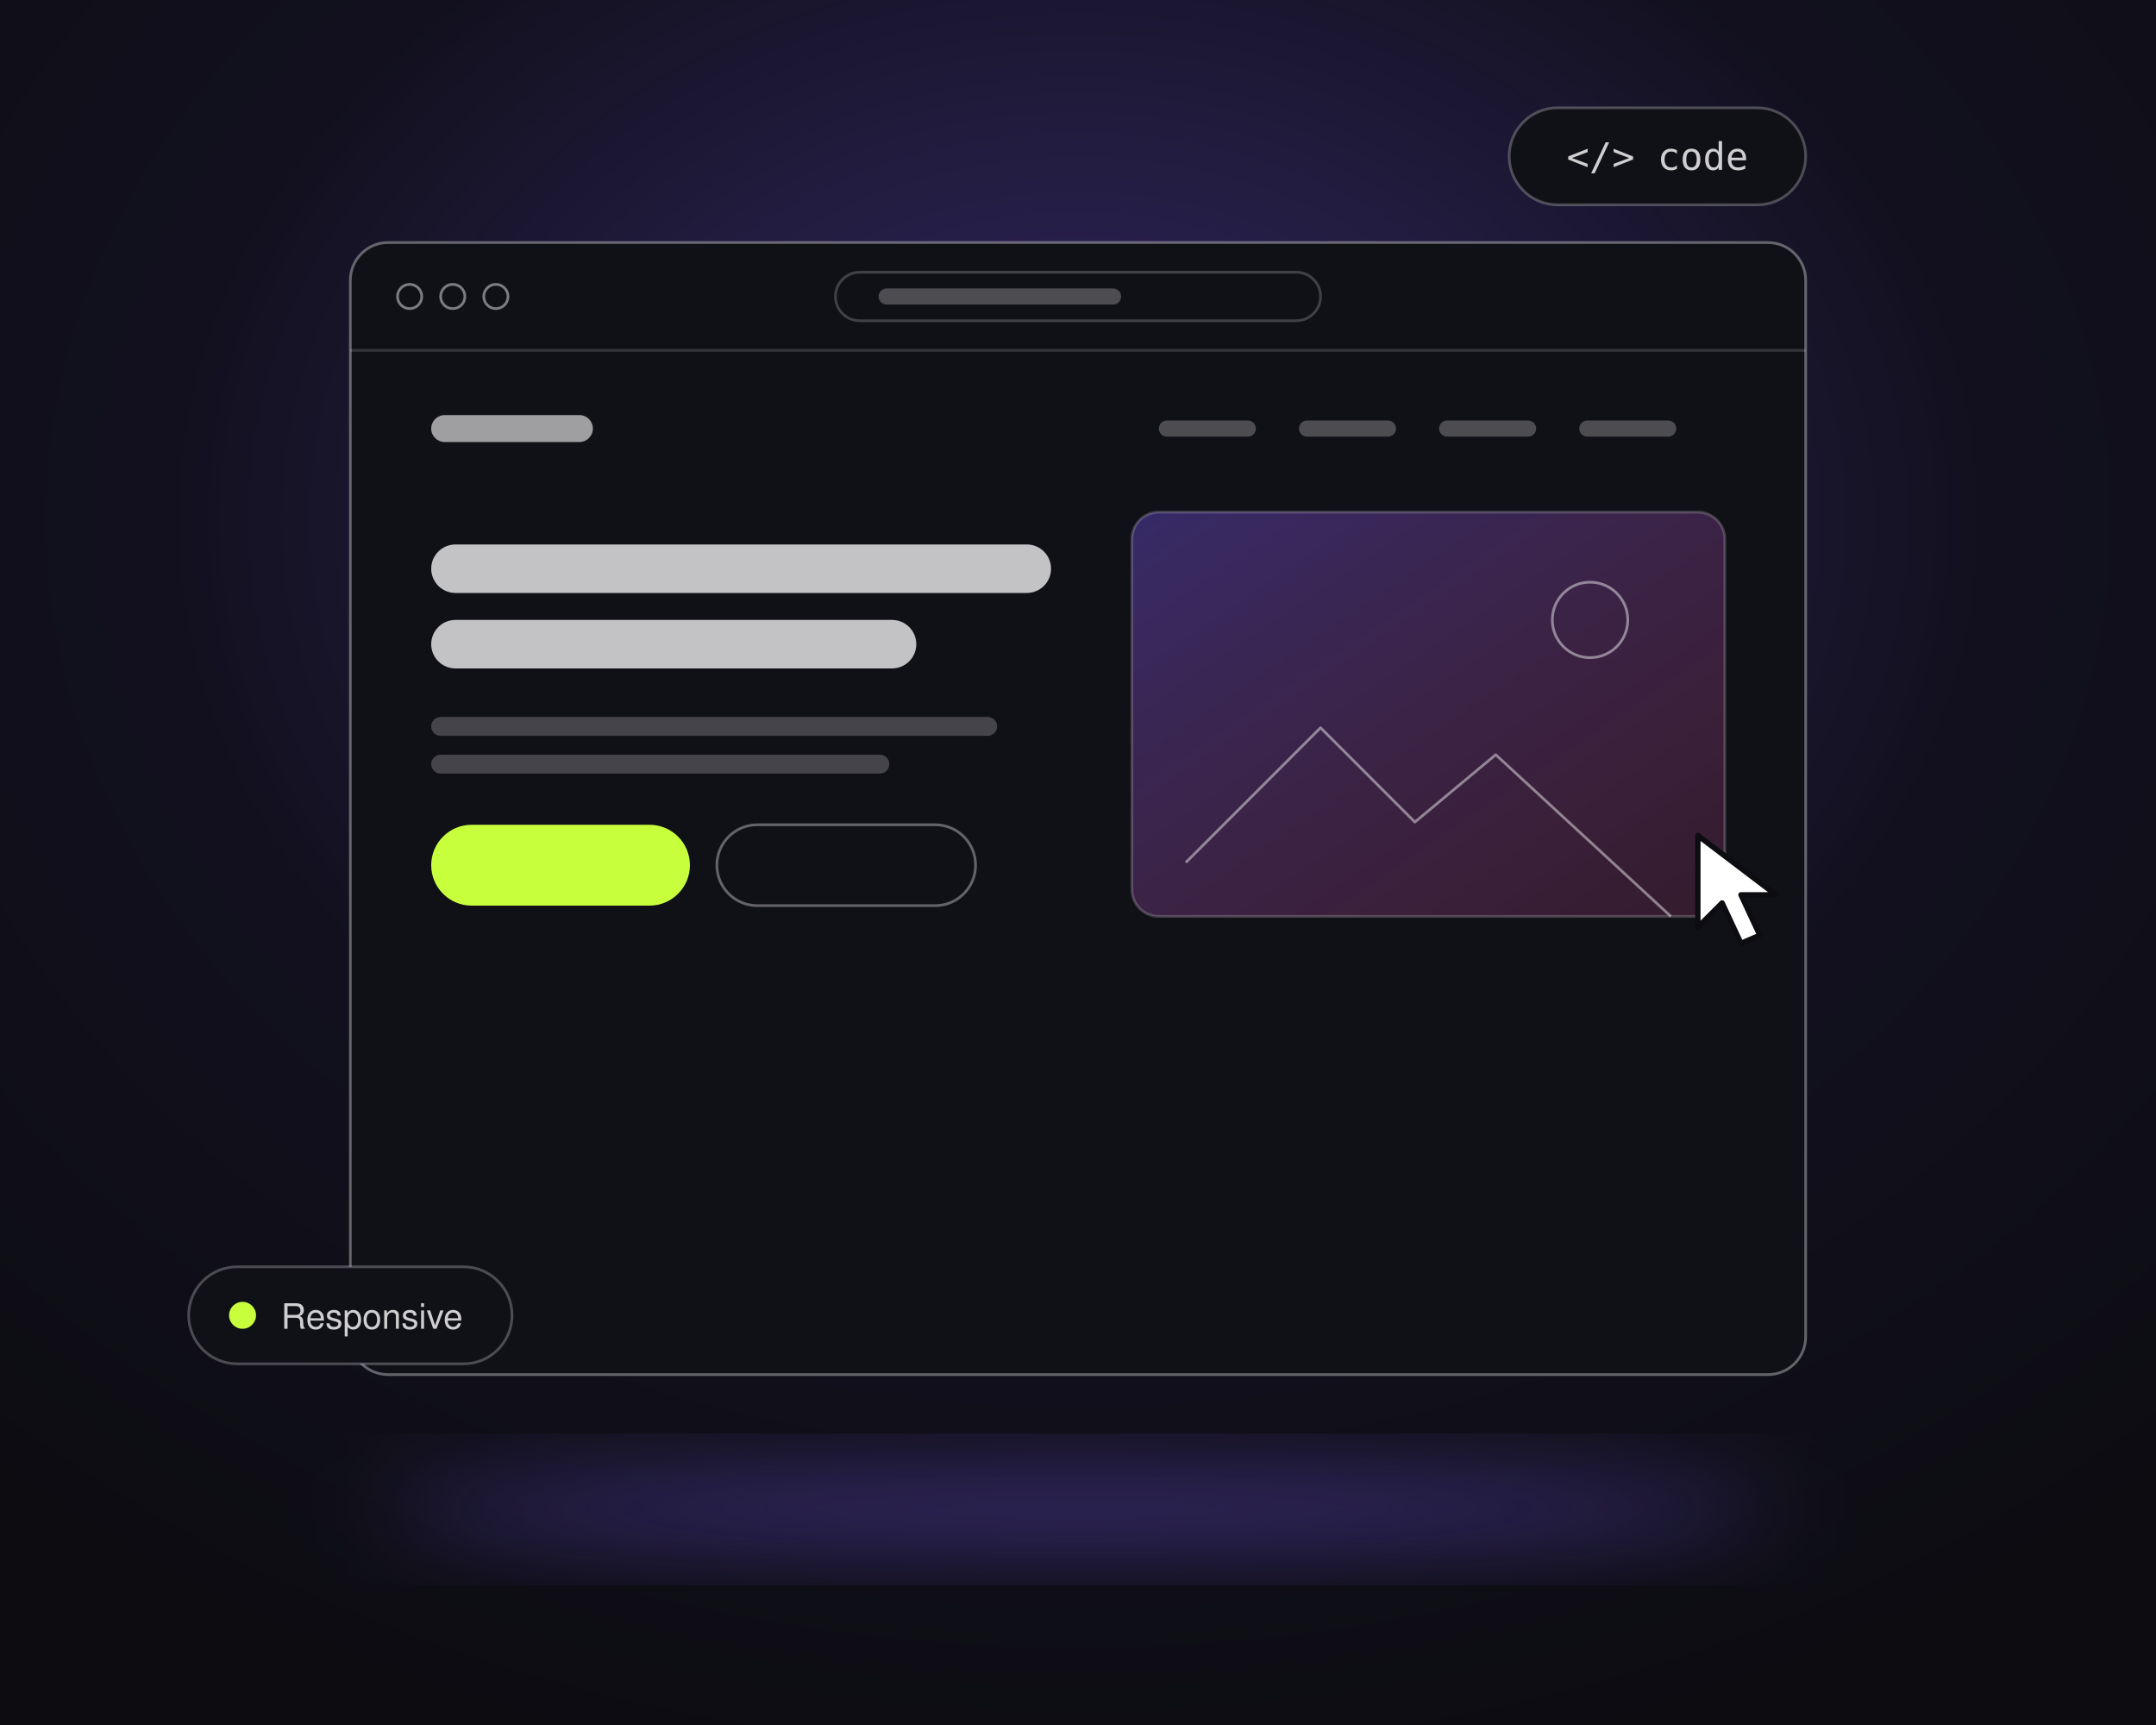
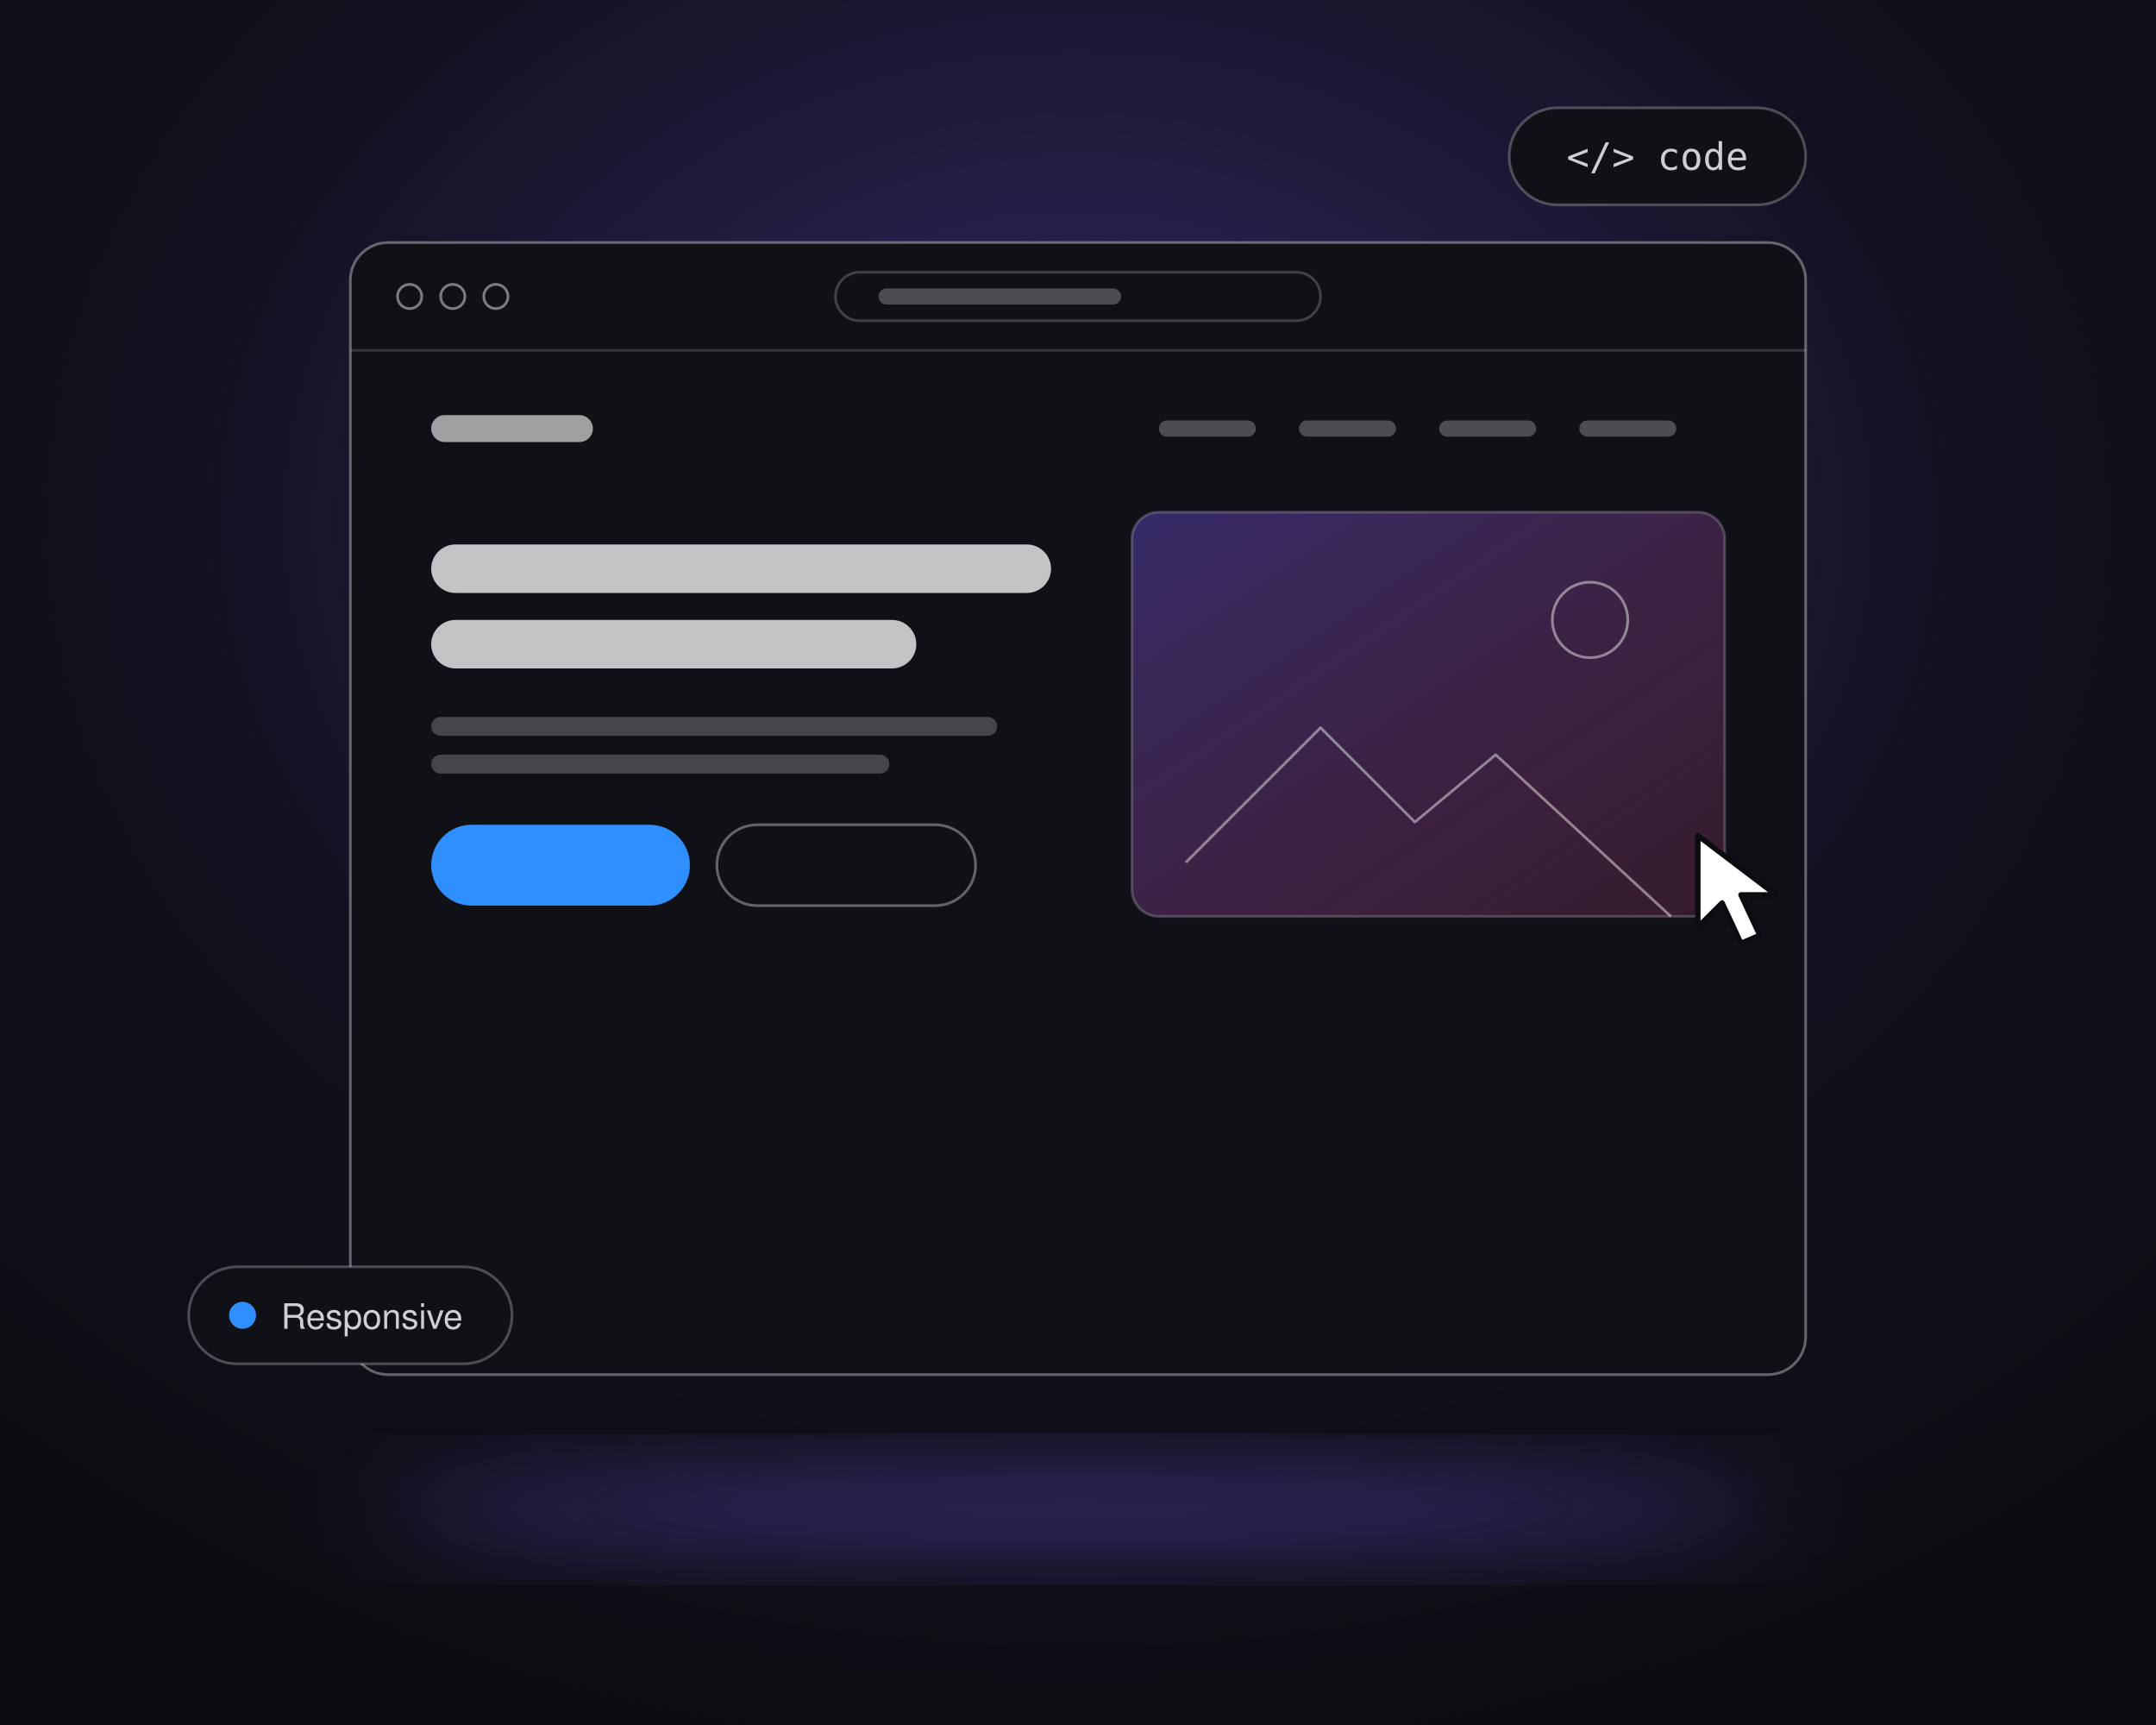
<svg xmlns="http://www.w3.org/2000/svg" viewBox="0 0 800 640">
  <defs>
    <radialGradient id="glow" cx="0.5" cy="0.3" r=".75">
      <stop offset="0" stop-color="#7b5cff" stop-opacity=".35" />
      <stop offset=".55" stop-color="#7b5cff" stop-opacity=".06" />
      <stop offset="1" stop-color="#7b5cff" stop-opacity="0" />
    </radialGradient>
    <linearGradient id="img" x1="0" y1="0" x2="1" y2="1">
      <stop offset="0" stop-color="#7b5cff" stop-opacity=".35" />
      <stop offset="1" stop-color="#ff5ca8" stop-opacity=".15" />
    </linearGradient>
    <filter id="blur" x="-50%" y="-50%" width="200%" height="200%">
      <feGaussianBlur stdDeviation="18" />
    </filter>
  </defs>
  <rect width="800" height="640" fill="#0c0c11" />
  <rect width="800" height="640" fill="url(#glow)" />
  <ellipse cx="400" cy="560" rx="260" ry="14" fill="#7b5cff" opacity=".4" filter="url(#blur)" />
  <rect x="130" y="90" width="540" height="420" rx="14" fill="#101017" stroke="#fff" stroke-opacity=".35" />
  <line x1="130" y1="130" x2="670" y2="130" stroke="#fff" fill="none" stroke-opacity=".15" />
  <circle cx="152" cy="110" r="4.5" stroke="#fff" fill="none" stroke-opacity=".45" />
  <circle cx="168" cy="110" r="4.5" stroke="#fff" fill="none" stroke-opacity=".45" />
  <circle cx="184" cy="110" r="4.5" stroke="#fff" fill="none" stroke-opacity=".45" />
  <rect x="310" y="101" width="180" height="18" rx="9" stroke="#fff" fill="none" stroke-opacity=".2" />
  <rect x="326" y="107" width="90" height="6" rx="3.0" fill="#fff" fill-opacity="0.25" />
  <rect x="160" y="154" width="60" height="10" rx="5.0" fill="#fff" fill-opacity="0.6" />
  <rect x="430" y="156" width="36" height="6" rx="3.0" fill="#fff" fill-opacity="0.25" />
  <rect x="482" y="156" width="36" height="6" rx="3.0" fill="#fff" fill-opacity="0.25" />
  <rect x="534" y="156" width="36" height="6" rx="3.0" fill="#fff" fill-opacity="0.25" />
  <rect x="586" y="156" width="36" height="6" rx="3.0" fill="#fff" fill-opacity="0.25" />
  <rect x="160" y="202" width="230" height="18" rx="9" fill="#fff" fill-opacity=".75">
    <animate attributeName="width" dur="8s" repeatCount="indefinite" keyTimes="0;0.02;0.10;.92;1" values="18;18;230;230;18" />
  </rect>
  <rect x="160" y="230" width="180" height="18" rx="9" fill="#fff" fill-opacity=".75">
    <animate attributeName="width" dur="8s" repeatCount="indefinite" keyTimes="0;0.10;0.18;.92;1" values="18;18;180;180;18" />
  </rect>
  <rect x="160" y="266" width="210" height="7" rx="3.5" fill="#fff" fill-opacity="0.22" />
  <rect x="160" y="280" width="170" height="7" rx="3.5" fill="#fff" fill-opacity="0.22" />
-   <rect x="160" y="306" width="96" height="30" rx="15" fill="#c8ff3d">
+   <rect x="160" y="306" width="96" height="30" rx="15" fill="#2f8fff">
    <animate attributeName="fill-opacity" dur="8s" repeatCount="indefinite" keyTimes="0;.2;.28;.92;1" values="0;0;1;1;0" />
  </rect>
  <rect x="266" y="306" width="96" height="30" rx="15" stroke="#fff" fill="none" stroke-opacity=".35" />
  <rect x="420" y="190" width="220" height="150" rx="10" fill="url(#img)" stroke="#fff" stroke-opacity=".2" />
  <path d="M440 320 l50 -50 35 35 30 -25 65 60" stroke="#fff" fill="none" stroke-opacity=".45" stroke-linejoin="round" />
  <circle cx="590" cy="230" r="14" stroke="#fff" fill="none" stroke-opacity=".45" />
  <g opacity=".0">
    <animate attributeName="opacity" dur="8s" repeatCount="indefinite" keyTimes="0;0.30;0.38;.92;1" values="0;0;1;1;0" />
    <rect x="160" y="380" width="150" height="100" rx="10" stroke="#fff" fill="none" stroke-opacity=".18" />
    <circle cx="182" cy="404" r="9" stroke="#fff" fill="none" stroke-opacity=".35" />
    <rect x="176" y="430" width="90" height="7" rx="3.5" fill="#fff" fill-opacity="0.4" />
    <rect x="176" y="446" width="110" height="6" rx="3.0" fill="#fff" fill-opacity="0.18" />
    <rect x="176" y="458" width="80" height="6" rx="3.0" fill="#fff" fill-opacity="0.18" />
  </g>
  <g opacity=".0">
    <animate attributeName="opacity" dur="8s" repeatCount="indefinite" keyTimes="0;0.35;0.43;.92;1" values="0;0;1;1;0" />
    <rect x="324" y="380" width="150" height="100" rx="10" stroke="#fff" fill="none" stroke-opacity=".18" />
    <circle cx="346" cy="404" r="9" stroke="#fff" fill="none" stroke-opacity=".35" />
    <rect x="340" y="430" width="90" height="7" rx="3.5" fill="#fff" fill-opacity="0.4" />
    <rect x="340" y="446" width="110" height="6" rx="3.0" fill="#fff" fill-opacity="0.18" />
    <rect x="340" y="458" width="80" height="6" rx="3.0" fill="#fff" fill-opacity="0.18" />
  </g>
  <g opacity=".0">
    <animate attributeName="opacity" dur="8s" repeatCount="indefinite" keyTimes="0;0.40;0.48;.92;1" values="0;0;1;1;0" />
    <rect x="488" y="380" width="150" height="100" rx="10" stroke="#fff" fill="none" stroke-opacity=".18" />
    <circle cx="510" cy="404" r="9" stroke="#fff" fill="none" stroke-opacity=".35" />
    <rect x="504" y="430" width="90" height="7" rx="3.5" fill="#fff" fill-opacity="0.4" />
    <rect x="504" y="446" width="110" height="6" rx="3.0" fill="#fff" fill-opacity="0.18" />
    <rect x="504" y="458" width="80" height="6" rx="3.0" fill="#fff" fill-opacity="0.18" />
  </g>
  <g opacity="0">
    <animate attributeName="opacity" dur="8s" repeatCount="indefinite" keyTimes="0;.55;.57;.9;.93;1" values="0;0;1;1;0;0" />
-     <rect x="414" y="184" width="232" height="162" fill="none" stroke="#c8ff3d" stroke-width="1.5" />
-     <rect x="409" y="179" width="10" height="10" fill="#0c0c11" stroke="#c8ff3d" stroke-width="1.5" />
-     <rect x="641" y="179" width="10" height="10" fill="#0c0c11" stroke="#c8ff3d" stroke-width="1.5" />
-     <rect x="409" y="341" width="10" height="10" fill="#0c0c11" stroke="#c8ff3d" stroke-width="1.5" />
-     <rect x="641" y="341" width="10" height="10" fill="#0c0c11" stroke="#c8ff3d" stroke-width="1.5" />
-     <rect x="582" y="354" width="64" height="20" rx="4" fill="#c8ff3d" />
+     <rect x="414" y="184" width="232" height="162" fill="none" stroke="#2f8fff" stroke-width="1.5" />
+     <rect x="409" y="179" width="10" height="10" fill="#0c0c11" stroke="#2f8fff" stroke-width="1.5" />
+     <rect x="641" y="179" width="10" height="10" fill="#0c0c11" stroke="#2f8fff" stroke-width="1.5" />
+     <rect x="409" y="341" width="10" height="10" fill="#0c0c11" stroke="#2f8fff" stroke-width="1.5" />
+     <rect x="641" y="341" width="10" height="10" fill="#0c0c11" stroke="#2f8fff" stroke-width="1.5" />
+     <rect x="582" y="354" width="64" height="20" rx="4" fill="#2f8fff" />
    <text x="614" y="368" text-anchor="middle" font-family="SFMono-Regular, Menlo, Consolas, monospace" font-size="11" fill="#0c0c11">220×150</text>
  </g>
  <g>
    <animateTransform attributeName="transform" type="translate" dur="8s" repeatCount="indefinite" keyTimes="0;.12;.5;.9;1" values="-60 190;-60 190;0 0;0 0;-60 190" calcMode="spline" keySplines=".45 0 .55 1;.45 0 .55 1;.45 0 .55 1;.45 0 .55 1" />
    <animate attributeName="opacity" dur="8s" repeatCount="indefinite" keyTimes="0;.12;.18;.9;.96;1" values="0;0;1;1;0;0" />
    <g transform="translate(630 310)">
      <g>
        <animateTransform attributeName="transform" type="scale" dur="8s" repeatCount="indefinite" keyTimes="0;.52;.54;.56;1" values="1;1;.8;1;1" />
        <g transform="translate(-630 -310)">
          <path d="M630 310 l0 34 9 -9 7 15 7 -3 -7 -15 13 0z" fill="#fff" stroke="#0c0c11" stroke-width="2" stroke-linejoin="round" />
        </g>
      </g>
    </g>
-     <circle cx="632" cy="312" r="4" fill="none" stroke="#c8ff3d" stroke-width="2" opacity="0">
+     <circle cx="632" cy="312" r="4" fill="none" stroke="#2f8fff" stroke-width="2" opacity="0">
      <animate attributeName="r" dur="8s" repeatCount="indefinite" keyTimes="0;.54;.62;1" values="4;4;26;26" />
      <animate attributeName="opacity" dur="8s" repeatCount="indefinite" keyTimes="0;.54;.55;.62;1" values="0;0;1;0;0" />
    </circle>
  </g>
  <g transform="translate(560 40)">
    <animateTransform attributeName="transform" type="translate" additive="sum" dur="5s" begin="0s" repeatCount="indefinite" values="0 0;0 -6;0 0" calcMode="spline" keyTimes="0;.5;1" keySplines=".45 0 .55 1;.45 0 .55 1" />
    <rect width="110" height="36" rx="18" fill="#101017" stroke="#fff" stroke-opacity=".25" />
    <text x="55" y="23" text-anchor="middle" font-family="SFMono-Regular, Menlo, Consolas, monospace" font-size="14" fill="#fff" fill-opacity=".8">&lt;/&gt; code</text>
  </g>
  <g transform="translate(70 470)">
    <animateTransform attributeName="transform" type="translate" additive="sum" dur="6s" begin="1.5s" repeatCount="indefinite" values="0 0;0 -6;0 0" calcMode="spline" keyTimes="0;.5;1" keySplines=".45 0 .55 1;.45 0 .55 1" />
    <rect width="120" height="36" rx="18" fill="#101017" stroke="#fff" stroke-opacity=".25" />
-     <circle cx="20" cy="18" r="5" fill="#c8ff3d">
+     <circle cx="20" cy="18" r="5" fill="#2f8fff">
      <animate attributeName="opacity" dur="2s" repeatCount="indefinite" values="1;.3;1" />
    </circle>
    <text x="68" y="23" text-anchor="middle" font-family="Helvetica, Arial, sans-serif" font-size="13" fill="#fff" fill-opacity=".8">Responsive</text>
  </g>
</svg>
